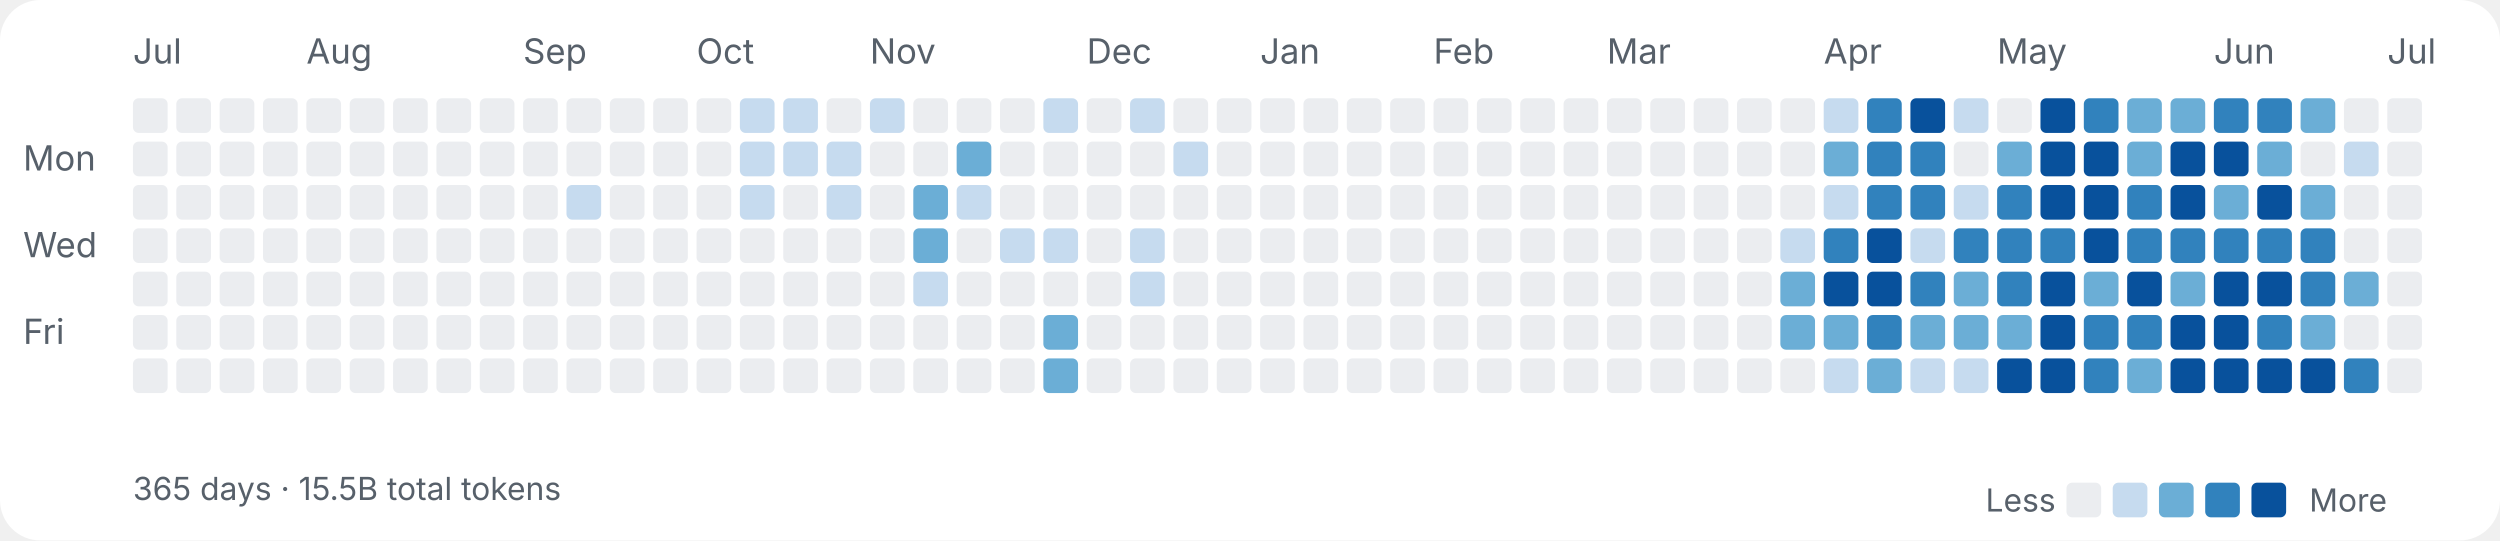
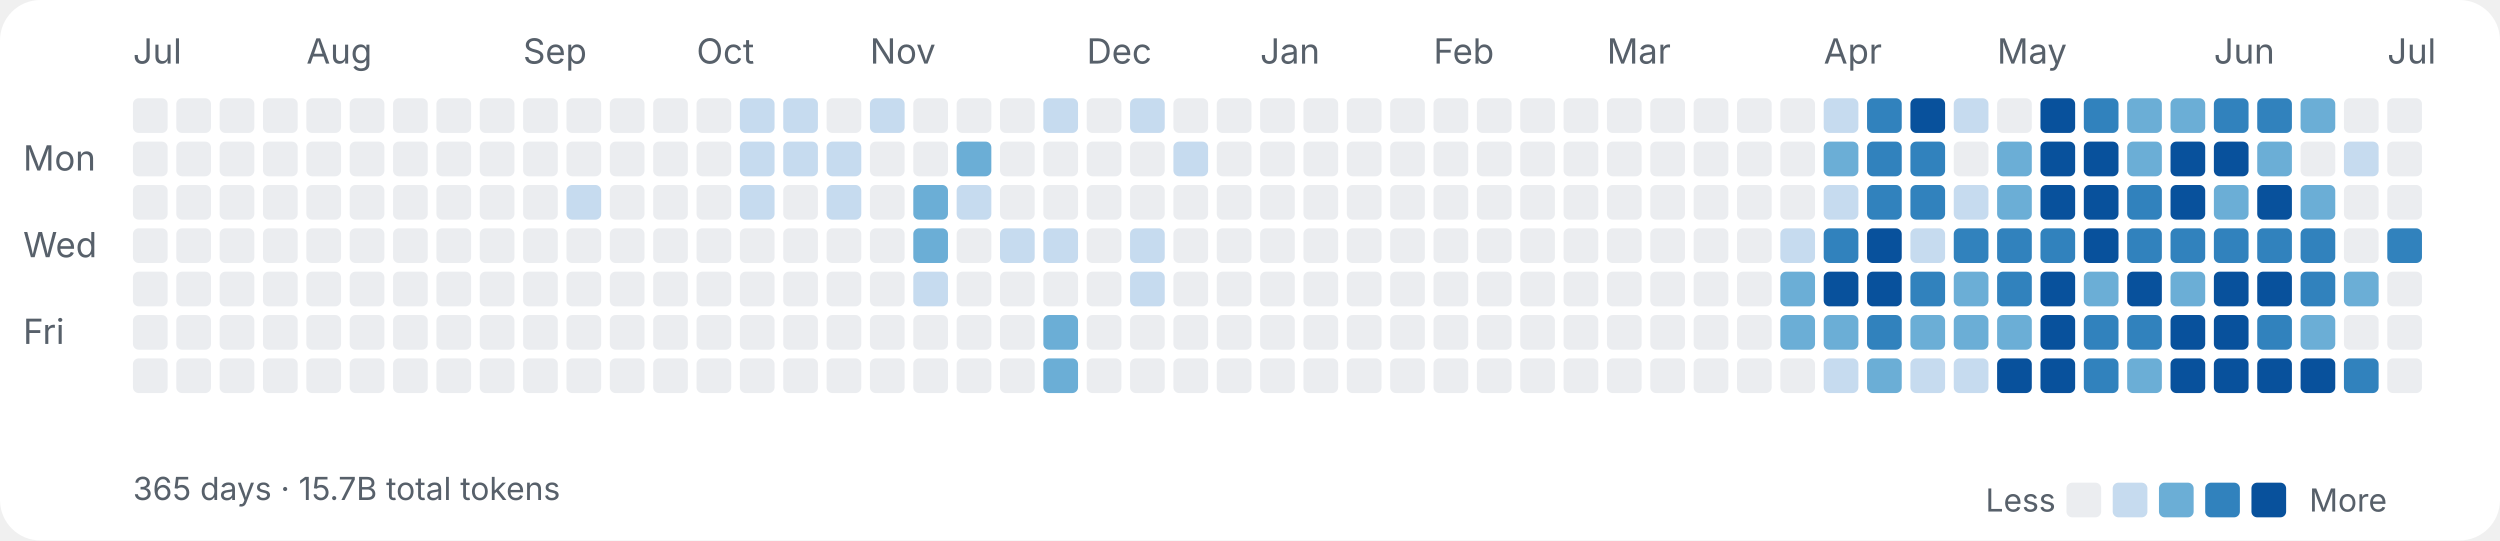
<svg xmlns="http://www.w3.org/2000/svg" width="865" height="187" viewBox="0 0 865 187" fill="none">
  <style>
.label{font:12px ui-sans-serif,system-ui,-apple-system,sans-serif;fill:#57606a}
.sub{font:11px ui-sans-serif,system-ui,-apple-system,sans-serif;fill:#57606a}
</style>
  <rect width="100%" height="100%" rx="14" fill="#ffffff" />
  <text class="label" x="8" y="59">Mon</text>
  <text class="label" x="8" y="89">Wed</text>
  <text class="label" x="8" y="119">Fri</text>
  <text class="label" x="46" y="22">Jul</text>
  <rect x="46" y="34" width="12" height="12" rx="2" fill="#ebedf0" />
  <rect x="46" y="49" width="12" height="12" rx="2" fill="#ebedf0" />
  <rect x="46" y="64" width="12" height="12" rx="2" fill="#ebedf0" />
  <rect x="46" y="79" width="12" height="12" rx="2" fill="#ebedf0" />
  <rect x="46" y="94" width="12" height="12" rx="2" fill="#ebedf0" />
  <rect x="46" y="109" width="12" height="12" rx="2" fill="#ebedf0" />
  <rect x="46" y="124" width="12" height="12" rx="2" fill="#ebedf0" />
  <rect x="61" y="34" width="12" height="12" rx="2" fill="#ebedf0" />
  <rect x="61" y="49" width="12" height="12" rx="2" fill="#ebedf0" />
  <rect x="61" y="64" width="12" height="12" rx="2" fill="#ebedf0" />
  <rect x="61" y="79" width="12" height="12" rx="2" fill="#ebedf0" />
  <rect x="61" y="94" width="12" height="12" rx="2" fill="#ebedf0" />
  <rect x="61" y="109" width="12" height="12" rx="2" fill="#ebedf0" />
  <rect x="61" y="124" width="12" height="12" rx="2" fill="#ebedf0" />
  <rect x="76" y="34" width="12" height="12" rx="2" fill="#ebedf0" />
  <rect x="76" y="49" width="12" height="12" rx="2" fill="#ebedf0" />
  <rect x="76" y="64" width="12" height="12" rx="2" fill="#ebedf0" />
  <rect x="76" y="79" width="12" height="12" rx="2" fill="#ebedf0" />
  <rect x="76" y="94" width="12" height="12" rx="2" fill="#ebedf0" />
  <rect x="76" y="109" width="12" height="12" rx="2" fill="#ebedf0" />
  <rect x="76" y="124" width="12" height="12" rx="2" fill="#ebedf0" />
  <rect x="91" y="34" width="12" height="12" rx="2" fill="#ebedf0" />
  <rect x="91" y="49" width="12" height="12" rx="2" fill="#ebedf0" />
  <rect x="91" y="64" width="12" height="12" rx="2" fill="#ebedf0" />
  <rect x="91" y="79" width="12" height="12" rx="2" fill="#ebedf0" />
  <rect x="91" y="94" width="12" height="12" rx="2" fill="#ebedf0" />
  <rect x="91" y="109" width="12" height="12" rx="2" fill="#ebedf0" />
  <rect x="91" y="124" width="12" height="12" rx="2" fill="#ebedf0" />
  <text class="label" x="106" y="22">Aug</text>
  <rect x="106" y="34" width="12" height="12" rx="2" fill="#ebedf0" />
  <rect x="106" y="49" width="12" height="12" rx="2" fill="#ebedf0" />
  <rect x="106" y="64" width="12" height="12" rx="2" fill="#ebedf0" />
  <rect x="106" y="79" width="12" height="12" rx="2" fill="#ebedf0" />
  <rect x="106" y="94" width="12" height="12" rx="2" fill="#ebedf0" />
  <rect x="106" y="109" width="12" height="12" rx="2" fill="#ebedf0" />
  <rect x="106" y="124" width="12" height="12" rx="2" fill="#ebedf0" />
  <rect x="121" y="34" width="12" height="12" rx="2" fill="#ebedf0" />
  <rect x="121" y="49" width="12" height="12" rx="2" fill="#ebedf0" />
  <rect x="121" y="64" width="12" height="12" rx="2" fill="#ebedf0" />
  <rect x="121" y="79" width="12" height="12" rx="2" fill="#ebedf0" />
  <rect x="121" y="94" width="12" height="12" rx="2" fill="#ebedf0" />
  <rect x="121" y="109" width="12" height="12" rx="2" fill="#ebedf0" />
  <rect x="121" y="124" width="12" height="12" rx="2" fill="#ebedf0" />
  <rect x="136" y="34" width="12" height="12" rx="2" fill="#ebedf0" />
  <rect x="136" y="49" width="12" height="12" rx="2" fill="#ebedf0" />
  <rect x="136" y="64" width="12" height="12" rx="2" fill="#ebedf0" />
  <rect x="136" y="79" width="12" height="12" rx="2" fill="#ebedf0" />
  <rect x="136" y="94" width="12" height="12" rx="2" fill="#ebedf0" />
  <rect x="136" y="109" width="12" height="12" rx="2" fill="#ebedf0" />
  <rect x="136" y="124" width="12" height="12" rx="2" fill="#ebedf0" />
  <rect x="151" y="34" width="12" height="12" rx="2" fill="#ebedf0" />
  <rect x="151" y="49" width="12" height="12" rx="2" fill="#ebedf0" />
  <rect x="151" y="64" width="12" height="12" rx="2" fill="#ebedf0" />
  <rect x="151" y="79" width="12" height="12" rx="2" fill="#ebedf0" />
  <rect x="151" y="94" width="12" height="12" rx="2" fill="#ebedf0" />
  <rect x="151" y="109" width="12" height="12" rx="2" fill="#ebedf0" />
  <rect x="151" y="124" width="12" height="12" rx="2" fill="#ebedf0" />
  <rect x="166" y="34" width="12" height="12" rx="2" fill="#ebedf0" />
  <rect x="166" y="49" width="12" height="12" rx="2" fill="#ebedf0" />
  <rect x="166" y="64" width="12" height="12" rx="2" fill="#ebedf0" />
  <rect x="166" y="79" width="12" height="12" rx="2" fill="#ebedf0" />
  <rect x="166" y="94" width="12" height="12" rx="2" fill="#ebedf0" />
  <rect x="166" y="109" width="12" height="12" rx="2" fill="#ebedf0" />
  <rect x="166" y="124" width="12" height="12" rx="2" fill="#ebedf0" />
  <text class="label" x="181" y="22">Sep</text>
  <rect x="181" y="34" width="12" height="12" rx="2" fill="#ebedf0" />
  <rect x="181" y="49" width="12" height="12" rx="2" fill="#ebedf0" />
  <rect x="181" y="64" width="12" height="12" rx="2" fill="#ebedf0" />
  <rect x="181" y="79" width="12" height="12" rx="2" fill="#ebedf0" />
  <rect x="181" y="94" width="12" height="12" rx="2" fill="#ebedf0" />
  <rect x="181" y="109" width="12" height="12" rx="2" fill="#ebedf0" />
  <rect x="181" y="124" width="12" height="12" rx="2" fill="#ebedf0" />
  <rect x="196" y="34" width="12" height="12" rx="2" fill="#ebedf0" />
  <rect x="196" y="49" width="12" height="12" rx="2" fill="#ebedf0" />
  <rect x="196" y="64" width="12" height="12" rx="2" fill="#c6dbef" />
  <rect x="196" y="79" width="12" height="12" rx="2" fill="#ebedf0" />
  <rect x="196" y="94" width="12" height="12" rx="2" fill="#ebedf0" />
  <rect x="196" y="109" width="12" height="12" rx="2" fill="#ebedf0" />
  <rect x="196" y="124" width="12" height="12" rx="2" fill="#ebedf0" />
  <rect x="211" y="34" width="12" height="12" rx="2" fill="#ebedf0" />
  <rect x="211" y="49" width="12" height="12" rx="2" fill="#ebedf0" />
  <rect x="211" y="64" width="12" height="12" rx="2" fill="#ebedf0" />
  <rect x="211" y="79" width="12" height="12" rx="2" fill="#ebedf0" />
  <rect x="211" y="94" width="12" height="12" rx="2" fill="#ebedf0" />
  <rect x="211" y="109" width="12" height="12" rx="2" fill="#ebedf0" />
  <rect x="211" y="124" width="12" height="12" rx="2" fill="#ebedf0" />
  <rect x="226" y="34" width="12" height="12" rx="2" fill="#ebedf0" />
  <rect x="226" y="49" width="12" height="12" rx="2" fill="#ebedf0" />
  <rect x="226" y="64" width="12" height="12" rx="2" fill="#ebedf0" />
  <rect x="226" y="79" width="12" height="12" rx="2" fill="#ebedf0" />
  <rect x="226" y="94" width="12" height="12" rx="2" fill="#ebedf0" />
  <rect x="226" y="109" width="12" height="12" rx="2" fill="#ebedf0" />
  <rect x="226" y="124" width="12" height="12" rx="2" fill="#ebedf0" />
  <text class="label" x="241" y="22">Oct</text>
  <rect x="241" y="34" width="12" height="12" rx="2" fill="#ebedf0" />
  <rect x="241" y="49" width="12" height="12" rx="2" fill="#ebedf0" />
  <rect x="241" y="64" width="12" height="12" rx="2" fill="#ebedf0" />
  <rect x="241" y="79" width="12" height="12" rx="2" fill="#ebedf0" />
  <rect x="241" y="94" width="12" height="12" rx="2" fill="#ebedf0" />
  <rect x="241" y="109" width="12" height="12" rx="2" fill="#ebedf0" />
  <rect x="241" y="124" width="12" height="12" rx="2" fill="#ebedf0" />
  <rect x="256" y="34" width="12" height="12" rx="2" fill="#c6dbef" />
  <rect x="256" y="49" width="12" height="12" rx="2" fill="#c6dbef" />
  <rect x="256" y="64" width="12" height="12" rx="2" fill="#c6dbef" />
  <rect x="256" y="79" width="12" height="12" rx="2" fill="#ebedf0" />
  <rect x="256" y="94" width="12" height="12" rx="2" fill="#ebedf0" />
  <rect x="256" y="109" width="12" height="12" rx="2" fill="#ebedf0" />
  <rect x="256" y="124" width="12" height="12" rx="2" fill="#ebedf0" />
  <rect x="271" y="34" width="12" height="12" rx="2" fill="#c6dbef" />
  <rect x="271" y="49" width="12" height="12" rx="2" fill="#c6dbef" />
  <rect x="271" y="64" width="12" height="12" rx="2" fill="#ebedf0" />
  <rect x="271" y="79" width="12" height="12" rx="2" fill="#ebedf0" />
  <rect x="271" y="94" width="12" height="12" rx="2" fill="#ebedf0" />
  <rect x="271" y="109" width="12" height="12" rx="2" fill="#ebedf0" />
  <rect x="271" y="124" width="12" height="12" rx="2" fill="#ebedf0" />
  <rect x="286" y="34" width="12" height="12" rx="2" fill="#ebedf0" />
  <rect x="286" y="49" width="12" height="12" rx="2" fill="#c6dbef" />
  <rect x="286" y="64" width="12" height="12" rx="2" fill="#c6dbef" />
  <rect x="286" y="79" width="12" height="12" rx="2" fill="#ebedf0" />
  <rect x="286" y="94" width="12" height="12" rx="2" fill="#ebedf0" />
  <rect x="286" y="109" width="12" height="12" rx="2" fill="#ebedf0" />
  <rect x="286" y="124" width="12" height="12" rx="2" fill="#ebedf0" />
  <text class="label" x="301" y="22">Nov</text>
  <rect x="301" y="34" width="12" height="12" rx="2" fill="#c6dbef" />
  <rect x="301" y="49" width="12" height="12" rx="2" fill="#ebedf0" />
  <rect x="301" y="64" width="12" height="12" rx="2" fill="#ebedf0" />
  <rect x="301" y="79" width="12" height="12" rx="2" fill="#ebedf0" />
  <rect x="301" y="94" width="12" height="12" rx="2" fill="#ebedf0" />
  <rect x="301" y="109" width="12" height="12" rx="2" fill="#ebedf0" />
  <rect x="301" y="124" width="12" height="12" rx="2" fill="#ebedf0" />
  <rect x="316" y="34" width="12" height="12" rx="2" fill="#ebedf0" />
  <rect x="316" y="49" width="12" height="12" rx="2" fill="#ebedf0" />
  <rect x="316" y="64" width="12" height="12" rx="2" fill="#6baed6" />
  <rect x="316" y="79" width="12" height="12" rx="2" fill="#6baed6" />
  <rect x="316" y="94" width="12" height="12" rx="2" fill="#c6dbef" />
  <rect x="316" y="109" width="12" height="12" rx="2" fill="#ebedf0" />
  <rect x="316" y="124" width="12" height="12" rx="2" fill="#ebedf0" />
  <rect x="331" y="34" width="12" height="12" rx="2" fill="#ebedf0" />
  <rect x="331" y="49" width="12" height="12" rx="2" fill="#6baed6" />
  <rect x="331" y="64" width="12" height="12" rx="2" fill="#c6dbef" />
  <rect x="331" y="79" width="12" height="12" rx="2" fill="#ebedf0" />
  <rect x="331" y="94" width="12" height="12" rx="2" fill="#ebedf0" />
  <rect x="331" y="109" width="12" height="12" rx="2" fill="#ebedf0" />
  <rect x="331" y="124" width="12" height="12" rx="2" fill="#ebedf0" />
  <rect x="346" y="34" width="12" height="12" rx="2" fill="#ebedf0" />
  <rect x="346" y="49" width="12" height="12" rx="2" fill="#ebedf0" />
  <rect x="346" y="64" width="12" height="12" rx="2" fill="#ebedf0" />
  <rect x="346" y="79" width="12" height="12" rx="2" fill="#c6dbef" />
  <rect x="346" y="94" width="12" height="12" rx="2" fill="#ebedf0" />
  <rect x="346" y="109" width="12" height="12" rx="2" fill="#ebedf0" />
  <rect x="346" y="124" width="12" height="12" rx="2" fill="#ebedf0" />
  <rect x="361" y="34" width="12" height="12" rx="2" fill="#c6dbef" />
  <rect x="361" y="49" width="12" height="12" rx="2" fill="#ebedf0" />
  <rect x="361" y="64" width="12" height="12" rx="2" fill="#ebedf0" />
  <rect x="361" y="79" width="12" height="12" rx="2" fill="#c6dbef" />
  <rect x="361" y="94" width="12" height="12" rx="2" fill="#ebedf0" />
  <rect x="361" y="109" width="12" height="12" rx="2" fill="#6baed6" />
  <rect x="361" y="124" width="12" height="12" rx="2" fill="#6baed6" />
  <text class="label" x="376" y="22">Dec</text>
  <rect x="376" y="34" width="12" height="12" rx="2" fill="#ebedf0" />
  <rect x="376" y="49" width="12" height="12" rx="2" fill="#ebedf0" />
  <rect x="376" y="64" width="12" height="12" rx="2" fill="#ebedf0" />
  <rect x="376" y="79" width="12" height="12" rx="2" fill="#ebedf0" />
  <rect x="376" y="94" width="12" height="12" rx="2" fill="#ebedf0" />
  <rect x="376" y="109" width="12" height="12" rx="2" fill="#ebedf0" />
  <rect x="376" y="124" width="12" height="12" rx="2" fill="#ebedf0" />
  <rect x="391" y="34" width="12" height="12" rx="2" fill="#c6dbef" />
  <rect x="391" y="49" width="12" height="12" rx="2" fill="#ebedf0" />
  <rect x="391" y="64" width="12" height="12" rx="2" fill="#ebedf0" />
  <rect x="391" y="79" width="12" height="12" rx="2" fill="#c6dbef" />
  <rect x="391" y="94" width="12" height="12" rx="2" fill="#c6dbef" />
  <rect x="391" y="109" width="12" height="12" rx="2" fill="#ebedf0" />
  <rect x="391" y="124" width="12" height="12" rx="2" fill="#ebedf0" />
  <rect x="406" y="34" width="12" height="12" rx="2" fill="#ebedf0" />
  <rect x="406" y="49" width="12" height="12" rx="2" fill="#c6dbef" />
  <rect x="406" y="64" width="12" height="12" rx="2" fill="#ebedf0" />
  <rect x="406" y="79" width="12" height="12" rx="2" fill="#ebedf0" />
  <rect x="406" y="94" width="12" height="12" rx="2" fill="#ebedf0" />
  <rect x="406" y="109" width="12" height="12" rx="2" fill="#ebedf0" />
  <rect x="406" y="124" width="12" height="12" rx="2" fill="#ebedf0" />
  <rect x="421" y="34" width="12" height="12" rx="2" fill="#ebedf0" />
  <rect x="421" y="49" width="12" height="12" rx="2" fill="#ebedf0" />
  <rect x="421" y="64" width="12" height="12" rx="2" fill="#ebedf0" />
  <rect x="421" y="79" width="12" height="12" rx="2" fill="#ebedf0" />
  <rect x="421" y="94" width="12" height="12" rx="2" fill="#ebedf0" />
  <rect x="421" y="109" width="12" height="12" rx="2" fill="#ebedf0" />
  <rect x="421" y="124" width="12" height="12" rx="2" fill="#ebedf0" />
  <text class="label" x="436" y="22">Jan</text>
  <rect x="436" y="34" width="12" height="12" rx="2" fill="#ebedf0" />
  <rect x="436" y="49" width="12" height="12" rx="2" fill="#ebedf0" />
  <rect x="436" y="64" width="12" height="12" rx="2" fill="#ebedf0" />
  <rect x="436" y="79" width="12" height="12" rx="2" fill="#ebedf0" />
  <rect x="436" y="94" width="12" height="12" rx="2" fill="#ebedf0" />
  <rect x="436" y="109" width="12" height="12" rx="2" fill="#ebedf0" />
  <rect x="436" y="124" width="12" height="12" rx="2" fill="#ebedf0" />
  <rect x="451" y="34" width="12" height="12" rx="2" fill="#ebedf0" />
  <rect x="451" y="49" width="12" height="12" rx="2" fill="#ebedf0" />
  <rect x="451" y="64" width="12" height="12" rx="2" fill="#ebedf0" />
  <rect x="451" y="79" width="12" height="12" rx="2" fill="#ebedf0" />
  <rect x="451" y="94" width="12" height="12" rx="2" fill="#ebedf0" />
  <rect x="451" y="109" width="12" height="12" rx="2" fill="#ebedf0" />
  <rect x="451" y="124" width="12" height="12" rx="2" fill="#ebedf0" />
  <rect x="466" y="34" width="12" height="12" rx="2" fill="#ebedf0" />
  <rect x="466" y="49" width="12" height="12" rx="2" fill="#ebedf0" />
  <rect x="466" y="64" width="12" height="12" rx="2" fill="#ebedf0" />
  <rect x="466" y="79" width="12" height="12" rx="2" fill="#ebedf0" />
  <rect x="466" y="94" width="12" height="12" rx="2" fill="#ebedf0" />
  <rect x="466" y="109" width="12" height="12" rx="2" fill="#ebedf0" />
  <rect x="466" y="124" width="12" height="12" rx="2" fill="#ebedf0" />
  <rect x="481" y="34" width="12" height="12" rx="2" fill="#ebedf0" />
  <rect x="481" y="49" width="12" height="12" rx="2" fill="#ebedf0" />
  <rect x="481" y="64" width="12" height="12" rx="2" fill="#ebedf0" />
  <rect x="481" y="79" width="12" height="12" rx="2" fill="#ebedf0" />
  <rect x="481" y="94" width="12" height="12" rx="2" fill="#ebedf0" />
  <rect x="481" y="109" width="12" height="12" rx="2" fill="#ebedf0" />
  <rect x="481" y="124" width="12" height="12" rx="2" fill="#ebedf0" />
  <text class="label" x="496" y="22">Feb</text>
  <rect x="496" y="34" width="12" height="12" rx="2" fill="#ebedf0" />
  <rect x="496" y="49" width="12" height="12" rx="2" fill="#ebedf0" />
  <rect x="496" y="64" width="12" height="12" rx="2" fill="#ebedf0" />
  <rect x="496" y="79" width="12" height="12" rx="2" fill="#ebedf0" />
  <rect x="496" y="94" width="12" height="12" rx="2" fill="#ebedf0" />
  <rect x="496" y="109" width="12" height="12" rx="2" fill="#ebedf0" />
  <rect x="496" y="124" width="12" height="12" rx="2" fill="#ebedf0" />
  <rect x="511" y="34" width="12" height="12" rx="2" fill="#ebedf0" />
  <rect x="511" y="49" width="12" height="12" rx="2" fill="#ebedf0" />
  <rect x="511" y="64" width="12" height="12" rx="2" fill="#ebedf0" />
  <rect x="511" y="79" width="12" height="12" rx="2" fill="#ebedf0" />
  <rect x="511" y="94" width="12" height="12" rx="2" fill="#ebedf0" />
  <rect x="511" y="109" width="12" height="12" rx="2" fill="#ebedf0" />
  <rect x="511" y="124" width="12" height="12" rx="2" fill="#ebedf0" />
  <rect x="526" y="34" width="12" height="12" rx="2" fill="#ebedf0" />
  <rect x="526" y="49" width="12" height="12" rx="2" fill="#ebedf0" />
  <rect x="526" y="64" width="12" height="12" rx="2" fill="#ebedf0" />
  <rect x="526" y="79" width="12" height="12" rx="2" fill="#ebedf0" />
  <rect x="526" y="94" width="12" height="12" rx="2" fill="#ebedf0" />
  <rect x="526" y="109" width="12" height="12" rx="2" fill="#ebedf0" />
  <rect x="526" y="124" width="12" height="12" rx="2" fill="#ebedf0" />
  <rect x="541" y="34" width="12" height="12" rx="2" fill="#ebedf0" />
  <rect x="541" y="49" width="12" height="12" rx="2" fill="#ebedf0" />
  <rect x="541" y="64" width="12" height="12" rx="2" fill="#ebedf0" />
  <rect x="541" y="79" width="12" height="12" rx="2" fill="#ebedf0" />
  <rect x="541" y="94" width="12" height="12" rx="2" fill="#ebedf0" />
  <rect x="541" y="109" width="12" height="12" rx="2" fill="#ebedf0" />
  <rect x="541" y="124" width="12" height="12" rx="2" fill="#ebedf0" />
  <text class="label" x="556" y="22">Mar</text>
  <rect x="556" y="34" width="12" height="12" rx="2" fill="#ebedf0" />
  <rect x="556" y="49" width="12" height="12" rx="2" fill="#ebedf0" />
  <rect x="556" y="64" width="12" height="12" rx="2" fill="#ebedf0" />
  <rect x="556" y="79" width="12" height="12" rx="2" fill="#ebedf0" />
  <rect x="556" y="94" width="12" height="12" rx="2" fill="#ebedf0" />
  <rect x="556" y="109" width="12" height="12" rx="2" fill="#ebedf0" />
  <rect x="556" y="124" width="12" height="12" rx="2" fill="#ebedf0" />
  <rect x="571" y="34" width="12" height="12" rx="2" fill="#ebedf0" />
  <rect x="571" y="49" width="12" height="12" rx="2" fill="#ebedf0" />
  <rect x="571" y="64" width="12" height="12" rx="2" fill="#ebedf0" />
  <rect x="571" y="79" width="12" height="12" rx="2" fill="#ebedf0" />
  <rect x="571" y="94" width="12" height="12" rx="2" fill="#ebedf0" />
  <rect x="571" y="109" width="12" height="12" rx="2" fill="#ebedf0" />
  <rect x="571" y="124" width="12" height="12" rx="2" fill="#ebedf0" />
  <rect x="586" y="34" width="12" height="12" rx="2" fill="#ebedf0" />
  <rect x="586" y="49" width="12" height="12" rx="2" fill="#ebedf0" />
  <rect x="586" y="64" width="12" height="12" rx="2" fill="#ebedf0" />
  <rect x="586" y="79" width="12" height="12" rx="2" fill="#ebedf0" />
  <rect x="586" y="94" width="12" height="12" rx="2" fill="#ebedf0" />
  <rect x="586" y="109" width="12" height="12" rx="2" fill="#ebedf0" />
  <rect x="586" y="124" width="12" height="12" rx="2" fill="#ebedf0" />
  <rect x="601" y="34" width="12" height="12" rx="2" fill="#ebedf0" />
  <rect x="601" y="49" width="12" height="12" rx="2" fill="#ebedf0" />
  <rect x="601" y="64" width="12" height="12" rx="2" fill="#ebedf0" />
  <rect x="601" y="79" width="12" height="12" rx="2" fill="#ebedf0" />
  <rect x="601" y="94" width="12" height="12" rx="2" fill="#ebedf0" />
  <rect x="601" y="109" width="12" height="12" rx="2" fill="#ebedf0" />
  <rect x="601" y="124" width="12" height="12" rx="2" fill="#ebedf0" />
  <rect x="616" y="34" width="12" height="12" rx="2" fill="#ebedf0" />
  <rect x="616" y="49" width="12" height="12" rx="2" fill="#ebedf0" />
  <rect x="616" y="64" width="12" height="12" rx="2" fill="#ebedf0" />
  <rect x="616" y="79" width="12" height="12" rx="2" fill="#c6dbef" />
  <rect x="616" y="94" width="12" height="12" rx="2" fill="#6baed6" />
  <rect x="616" y="109" width="12" height="12" rx="2" fill="#6baed6" />
  <rect x="616" y="124" width="12" height="12" rx="2" fill="#ebedf0" />
  <text class="label" x="631" y="22">Apr</text>
  <rect x="631" y="34" width="12" height="12" rx="2" fill="#c6dbef" />
  <rect x="631" y="49" width="12" height="12" rx="2" fill="#6baed6" />
  <rect x="631" y="64" width="12" height="12" rx="2" fill="#c6dbef" />
  <rect x="631" y="79" width="12" height="12" rx="2" fill="#3182bd" />
  <rect x="631" y="94" width="12" height="12" rx="2" fill="#08519c" />
  <rect x="631" y="109" width="12" height="12" rx="2" fill="#6baed6" />
  <rect x="631" y="124" width="12" height="12" rx="2" fill="#c6dbef" />
  <rect x="646" y="34" width="12" height="12" rx="2" fill="#3182bd" />
  <rect x="646" y="49" width="12" height="12" rx="2" fill="#3182bd" />
  <rect x="646" y="64" width="12" height="12" rx="2" fill="#3182bd" />
  <rect x="646" y="79" width="12" height="12" rx="2" fill="#08519c" />
  <rect x="646" y="94" width="12" height="12" rx="2" fill="#08519c" />
  <rect x="646" y="109" width="12" height="12" rx="2" fill="#3182bd" />
  <rect x="646" y="124" width="12" height="12" rx="2" fill="#6baed6" />
  <rect x="661" y="34" width="12" height="12" rx="2" fill="#08519c" />
  <rect x="661" y="49" width="12" height="12" rx="2" fill="#3182bd" />
  <rect x="661" y="64" width="12" height="12" rx="2" fill="#3182bd" />
  <rect x="661" y="79" width="12" height="12" rx="2" fill="#c6dbef" />
  <rect x="661" y="94" width="12" height="12" rx="2" fill="#3182bd" />
  <rect x="661" y="109" width="12" height="12" rx="2" fill="#6baed6" />
  <rect x="661" y="124" width="12" height="12" rx="2" fill="#c6dbef" />
  <rect x="676" y="34" width="12" height="12" rx="2" fill="#c6dbef" />
  <rect x="676" y="49" width="12" height="12" rx="2" fill="#ebedf0" />
  <rect x="676" y="64" width="12" height="12" rx="2" fill="#c6dbef" />
  <rect x="676" y="79" width="12" height="12" rx="2" fill="#3182bd" />
  <rect x="676" y="94" width="12" height="12" rx="2" fill="#6baed6" />
  <rect x="676" y="109" width="12" height="12" rx="2" fill="#6baed6" />
  <rect x="676" y="124" width="12" height="12" rx="2" fill="#c6dbef" />
  <text class="label" x="691" y="22">May</text>
  <rect x="691" y="34" width="12" height="12" rx="2" fill="#ebedf0" />
  <rect x="691" y="49" width="12" height="12" rx="2" fill="#6baed6" />
-   <rect x="691" y="64" width="12" height="12" rx="2" fill="#3182bd" />
+   <rect x="691" y="64" width="12" height="12" rx="2" fill="#6baed6" />
  <rect x="691" y="79" width="12" height="12" rx="2" fill="#3182bd" />
  <rect x="691" y="94" width="12" height="12" rx="2" fill="#3182bd" />
  <rect x="691" y="109" width="12" height="12" rx="2" fill="#6baed6" />
  <rect x="691" y="124" width="12" height="12" rx="2" fill="#08519c" />
  <rect x="706" y="34" width="12" height="12" rx="2" fill="#08519c" />
  <rect x="706" y="49" width="12" height="12" rx="2" fill="#08519c" />
  <rect x="706" y="64" width="12" height="12" rx="2" fill="#08519c" />
  <rect x="706" y="79" width="12" height="12" rx="2" fill="#3182bd" />
  <rect x="706" y="94" width="12" height="12" rx="2" fill="#08519c" />
  <rect x="706" y="109" width="12" height="12" rx="2" fill="#08519c" />
  <rect x="706" y="124" width="12" height="12" rx="2" fill="#08519c" />
  <rect x="721" y="34" width="12" height="12" rx="2" fill="#3182bd" />
  <rect x="721" y="49" width="12" height="12" rx="2" fill="#08519c" />
  <rect x="721" y="64" width="12" height="12" rx="2" fill="#08519c" />
  <rect x="721" y="79" width="12" height="12" rx="2" fill="#08519c" />
  <rect x="721" y="94" width="12" height="12" rx="2" fill="#6baed6" />
  <rect x="721" y="109" width="12" height="12" rx="2" fill="#3182bd" />
  <rect x="721" y="124" width="12" height="12" rx="2" fill="#3182bd" />
  <rect x="736" y="34" width="12" height="12" rx="2" fill="#6baed6" />
  <rect x="736" y="49" width="12" height="12" rx="2" fill="#6baed6" />
  <rect x="736" y="64" width="12" height="12" rx="2" fill="#3182bd" />
  <rect x="736" y="79" width="12" height="12" rx="2" fill="#3182bd" />
  <rect x="736" y="94" width="12" height="12" rx="2" fill="#08519c" />
  <rect x="736" y="109" width="12" height="12" rx="2" fill="#3182bd" />
  <rect x="736" y="124" width="12" height="12" rx="2" fill="#6baed6" />
  <rect x="751" y="34" width="12" height="12" rx="2" fill="#6baed6" />
  <rect x="751" y="49" width="12" height="12" rx="2" fill="#08519c" />
  <rect x="751" y="64" width="12" height="12" rx="2" fill="#08519c" />
  <rect x="751" y="79" width="12" height="12" rx="2" fill="#3182bd" />
  <rect x="751" y="94" width="12" height="12" rx="2" fill="#6baed6" />
  <rect x="751" y="109" width="12" height="12" rx="2" fill="#08519c" />
  <rect x="751" y="124" width="12" height="12" rx="2" fill="#08519c" />
  <text class="label" x="766" y="22">Jun</text>
  <rect x="766" y="34" width="12" height="12" rx="2" fill="#3182bd" />
  <rect x="766" y="49" width="12" height="12" rx="2" fill="#08519c" />
  <rect x="766" y="64" width="12" height="12" rx="2" fill="#6baed6" />
  <rect x="766" y="79" width="12" height="12" rx="2" fill="#3182bd" />
  <rect x="766" y="94" width="12" height="12" rx="2" fill="#08519c" />
  <rect x="766" y="109" width="12" height="12" rx="2" fill="#08519c" />
  <rect x="766" y="124" width="12" height="12" rx="2" fill="#08519c" />
  <rect x="781" y="34" width="12" height="12" rx="2" fill="#3182bd" />
  <rect x="781" y="49" width="12" height="12" rx="2" fill="#6baed6" />
  <rect x="781" y="64" width="12" height="12" rx="2" fill="#08519c" />
  <rect x="781" y="79" width="12" height="12" rx="2" fill="#3182bd" />
  <rect x="781" y="94" width="12" height="12" rx="2" fill="#08519c" />
  <rect x="781" y="109" width="12" height="12" rx="2" fill="#3182bd" />
  <rect x="781" y="124" width="12" height="12" rx="2" fill="#08519c" />
  <rect x="796" y="34" width="12" height="12" rx="2" fill="#6baed6" />
  <rect x="796" y="49" width="12" height="12" rx="2" fill="#ebedf0" />
  <rect x="796" y="64" width="12" height="12" rx="2" fill="#6baed6" />
  <rect x="796" y="79" width="12" height="12" rx="2" fill="#3182bd" />
  <rect x="796" y="94" width="12" height="12" rx="2" fill="#3182bd" />
  <rect x="796" y="109" width="12" height="12" rx="2" fill="#6baed6" />
  <rect x="796" y="124" width="12" height="12" rx="2" fill="#08519c" />
  <rect x="811" y="34" width="12" height="12" rx="2" fill="#ebedf0" />
  <rect x="811" y="49" width="12" height="12" rx="2" fill="#c6dbef" />
  <rect x="811" y="64" width="12" height="12" rx="2" fill="#ebedf0" />
  <rect x="811" y="79" width="12" height="12" rx="2" fill="#ebedf0" />
  <rect x="811" y="94" width="12" height="12" rx="2" fill="#6baed6" />
  <rect x="811" y="109" width="12" height="12" rx="2" fill="#ebedf0" />
  <rect x="811" y="124" width="12" height="12" rx="2" fill="#3182bd" />
  <text class="label" x="826" y="22">Jul</text>
  <rect x="826" y="34" width="12" height="12" rx="2" fill="#ebedf0" />
  <rect x="826" y="49" width="12" height="12" rx="2" fill="#ebedf0" />
  <rect x="826" y="64" width="12" height="12" rx="2" fill="#ebedf0" />
-   <rect x="826" y="79" width="12" height="12" rx="2" fill="#ebedf0" />
+   <rect x="826" y="79" width="12" height="12" rx="2" fill="#3182bd" />
  <rect x="826" y="94" width="12" height="12" rx="2" fill="#ebedf0" />
  <rect x="826" y="109" width="12" height="12" rx="2" fill="#ebedf0" />
  <rect x="826" y="124" width="12" height="12" rx="2" fill="#ebedf0" />
  <text class="sub" x="687" y="177">Less</text>
  <rect x="715" y="167" width="12" height="12" rx="2" fill="#ebedf0" />
  <rect x="731" y="167" width="12" height="12" rx="2" fill="#c6dbef" />
  <rect x="747" y="167" width="12" height="12" rx="2" fill="#6baed6" />
  <rect x="763" y="167" width="12" height="12" rx="2" fill="#3182bd" />
  <rect x="779" y="167" width="12" height="12" rx="2" fill="#08519c" />
  <text class="sub" x="799" y="177">More</text>
-   <text class="sub" x="46" y="173">365 days · 15.5B total tokens</text>
+   <text class="sub" x="46" y="173">365 days · 15.7B total tokens</text>
</svg>
